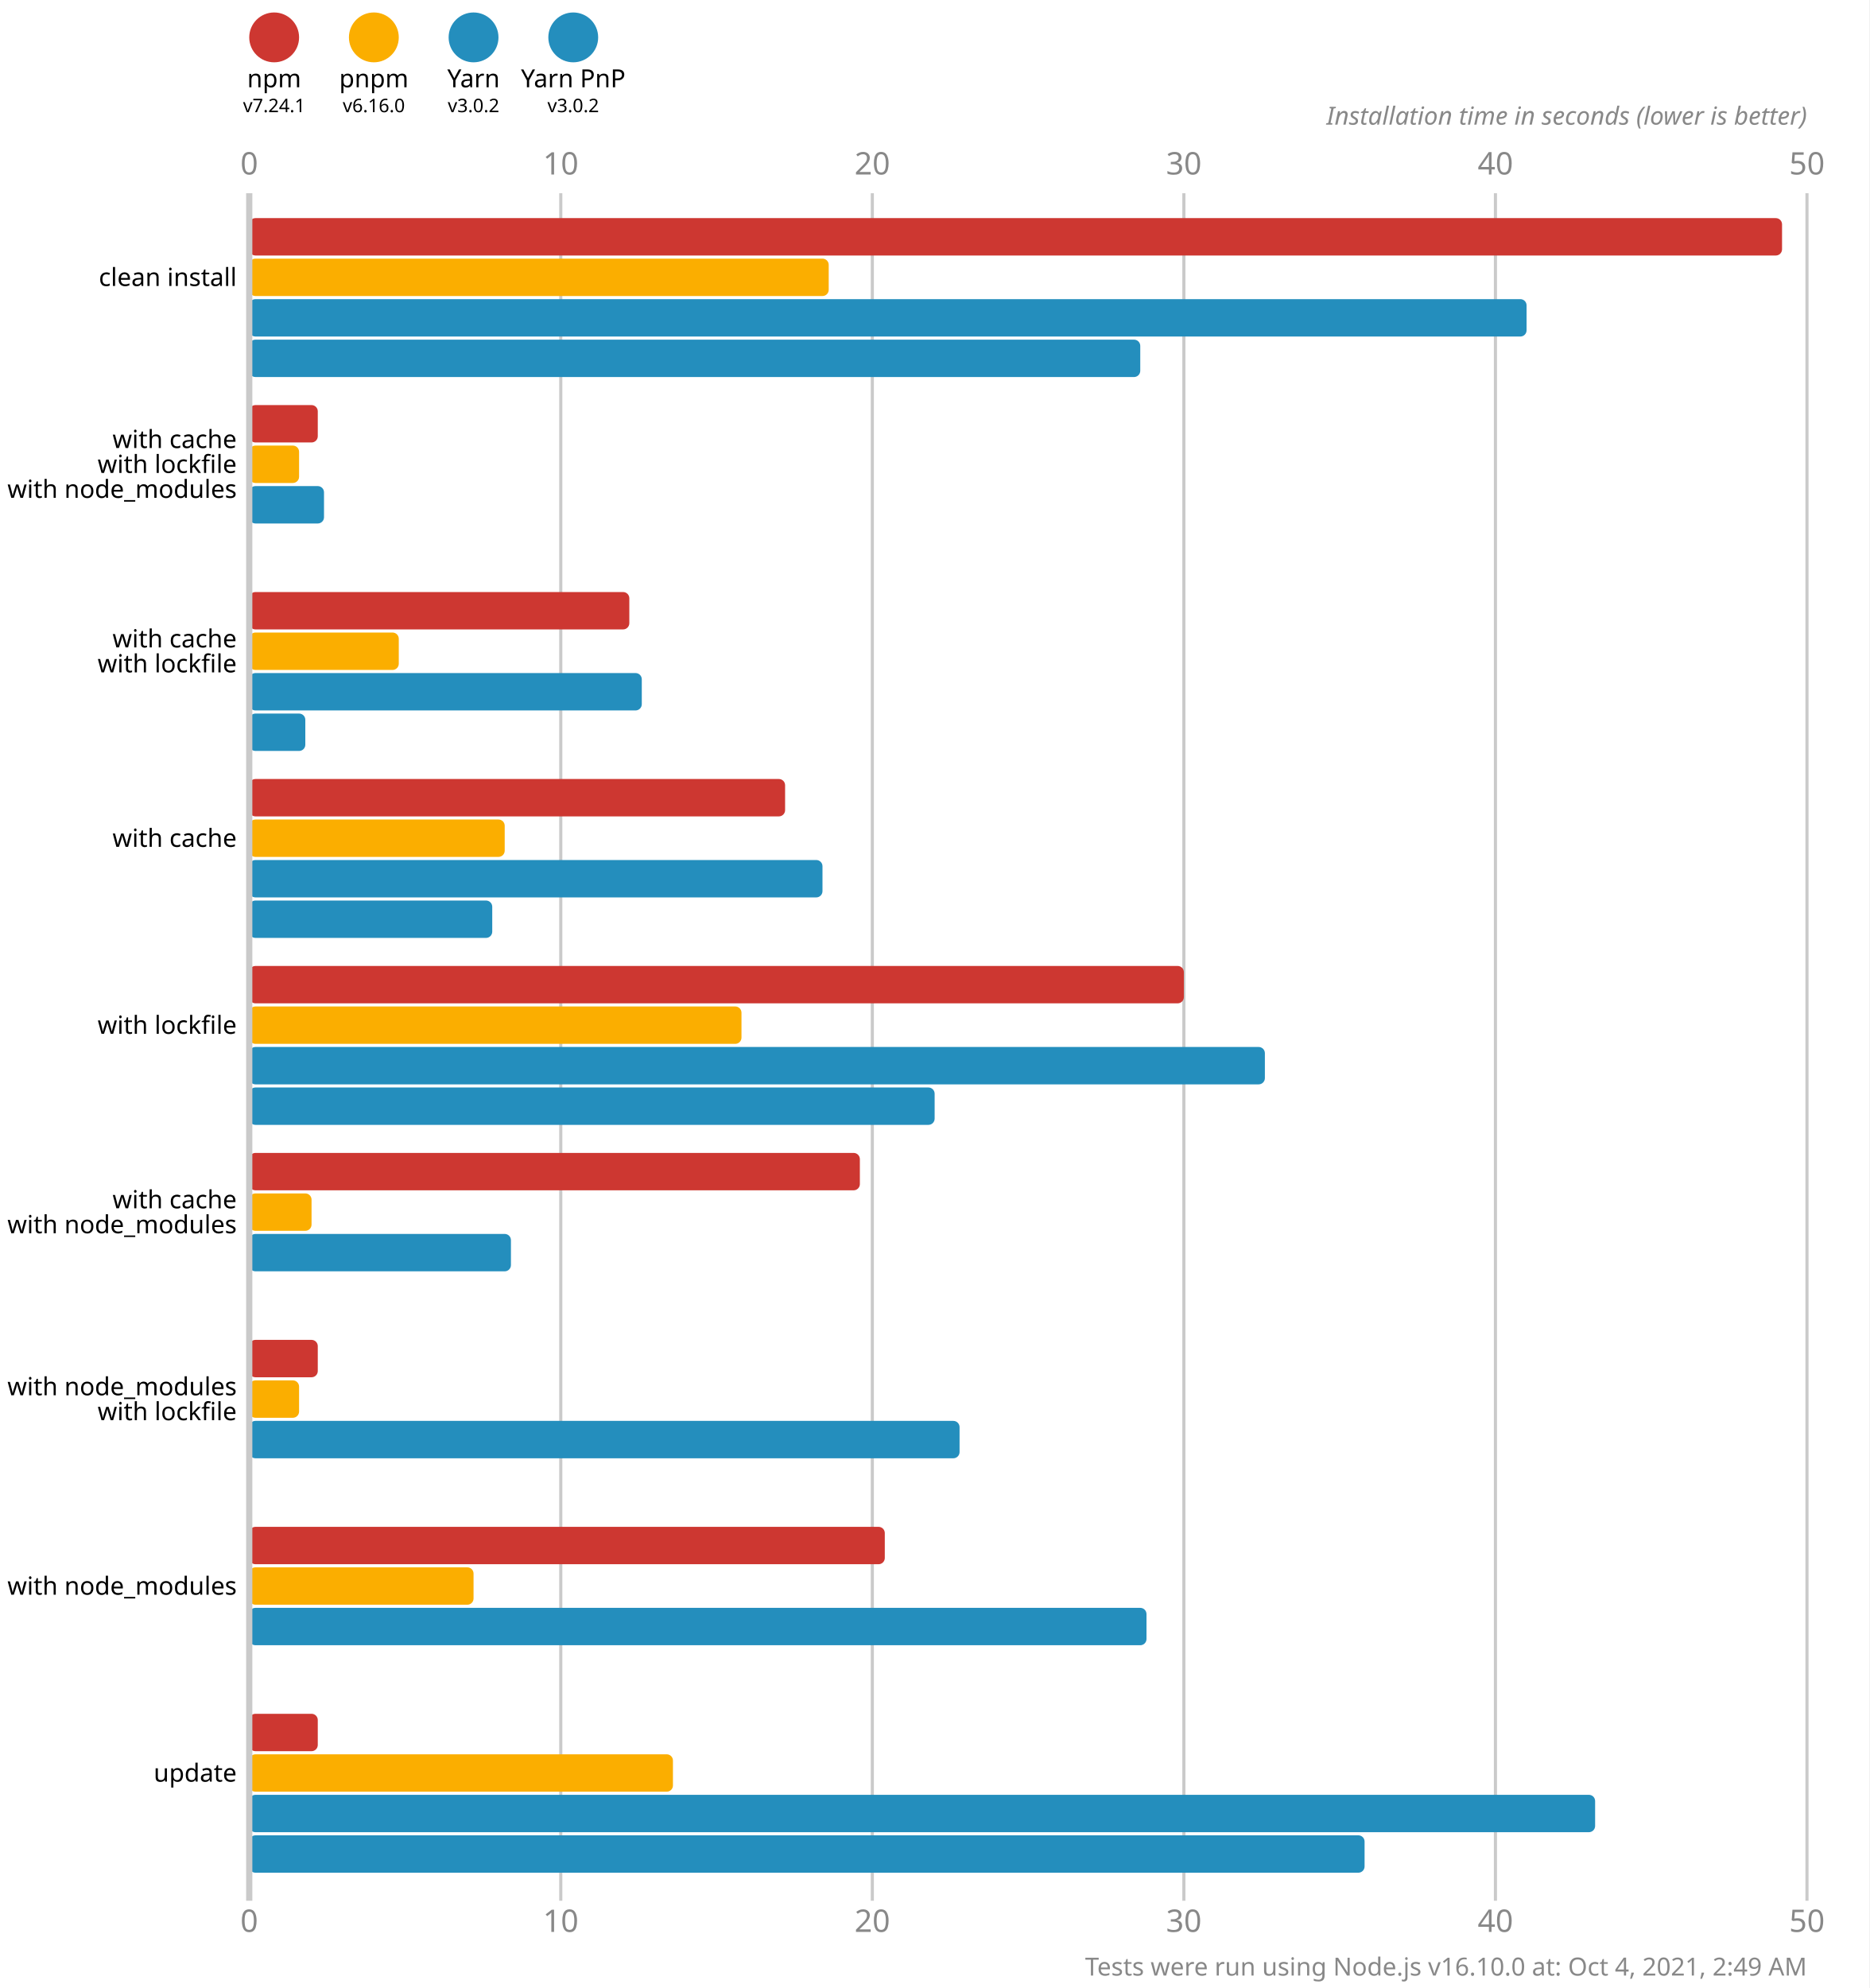
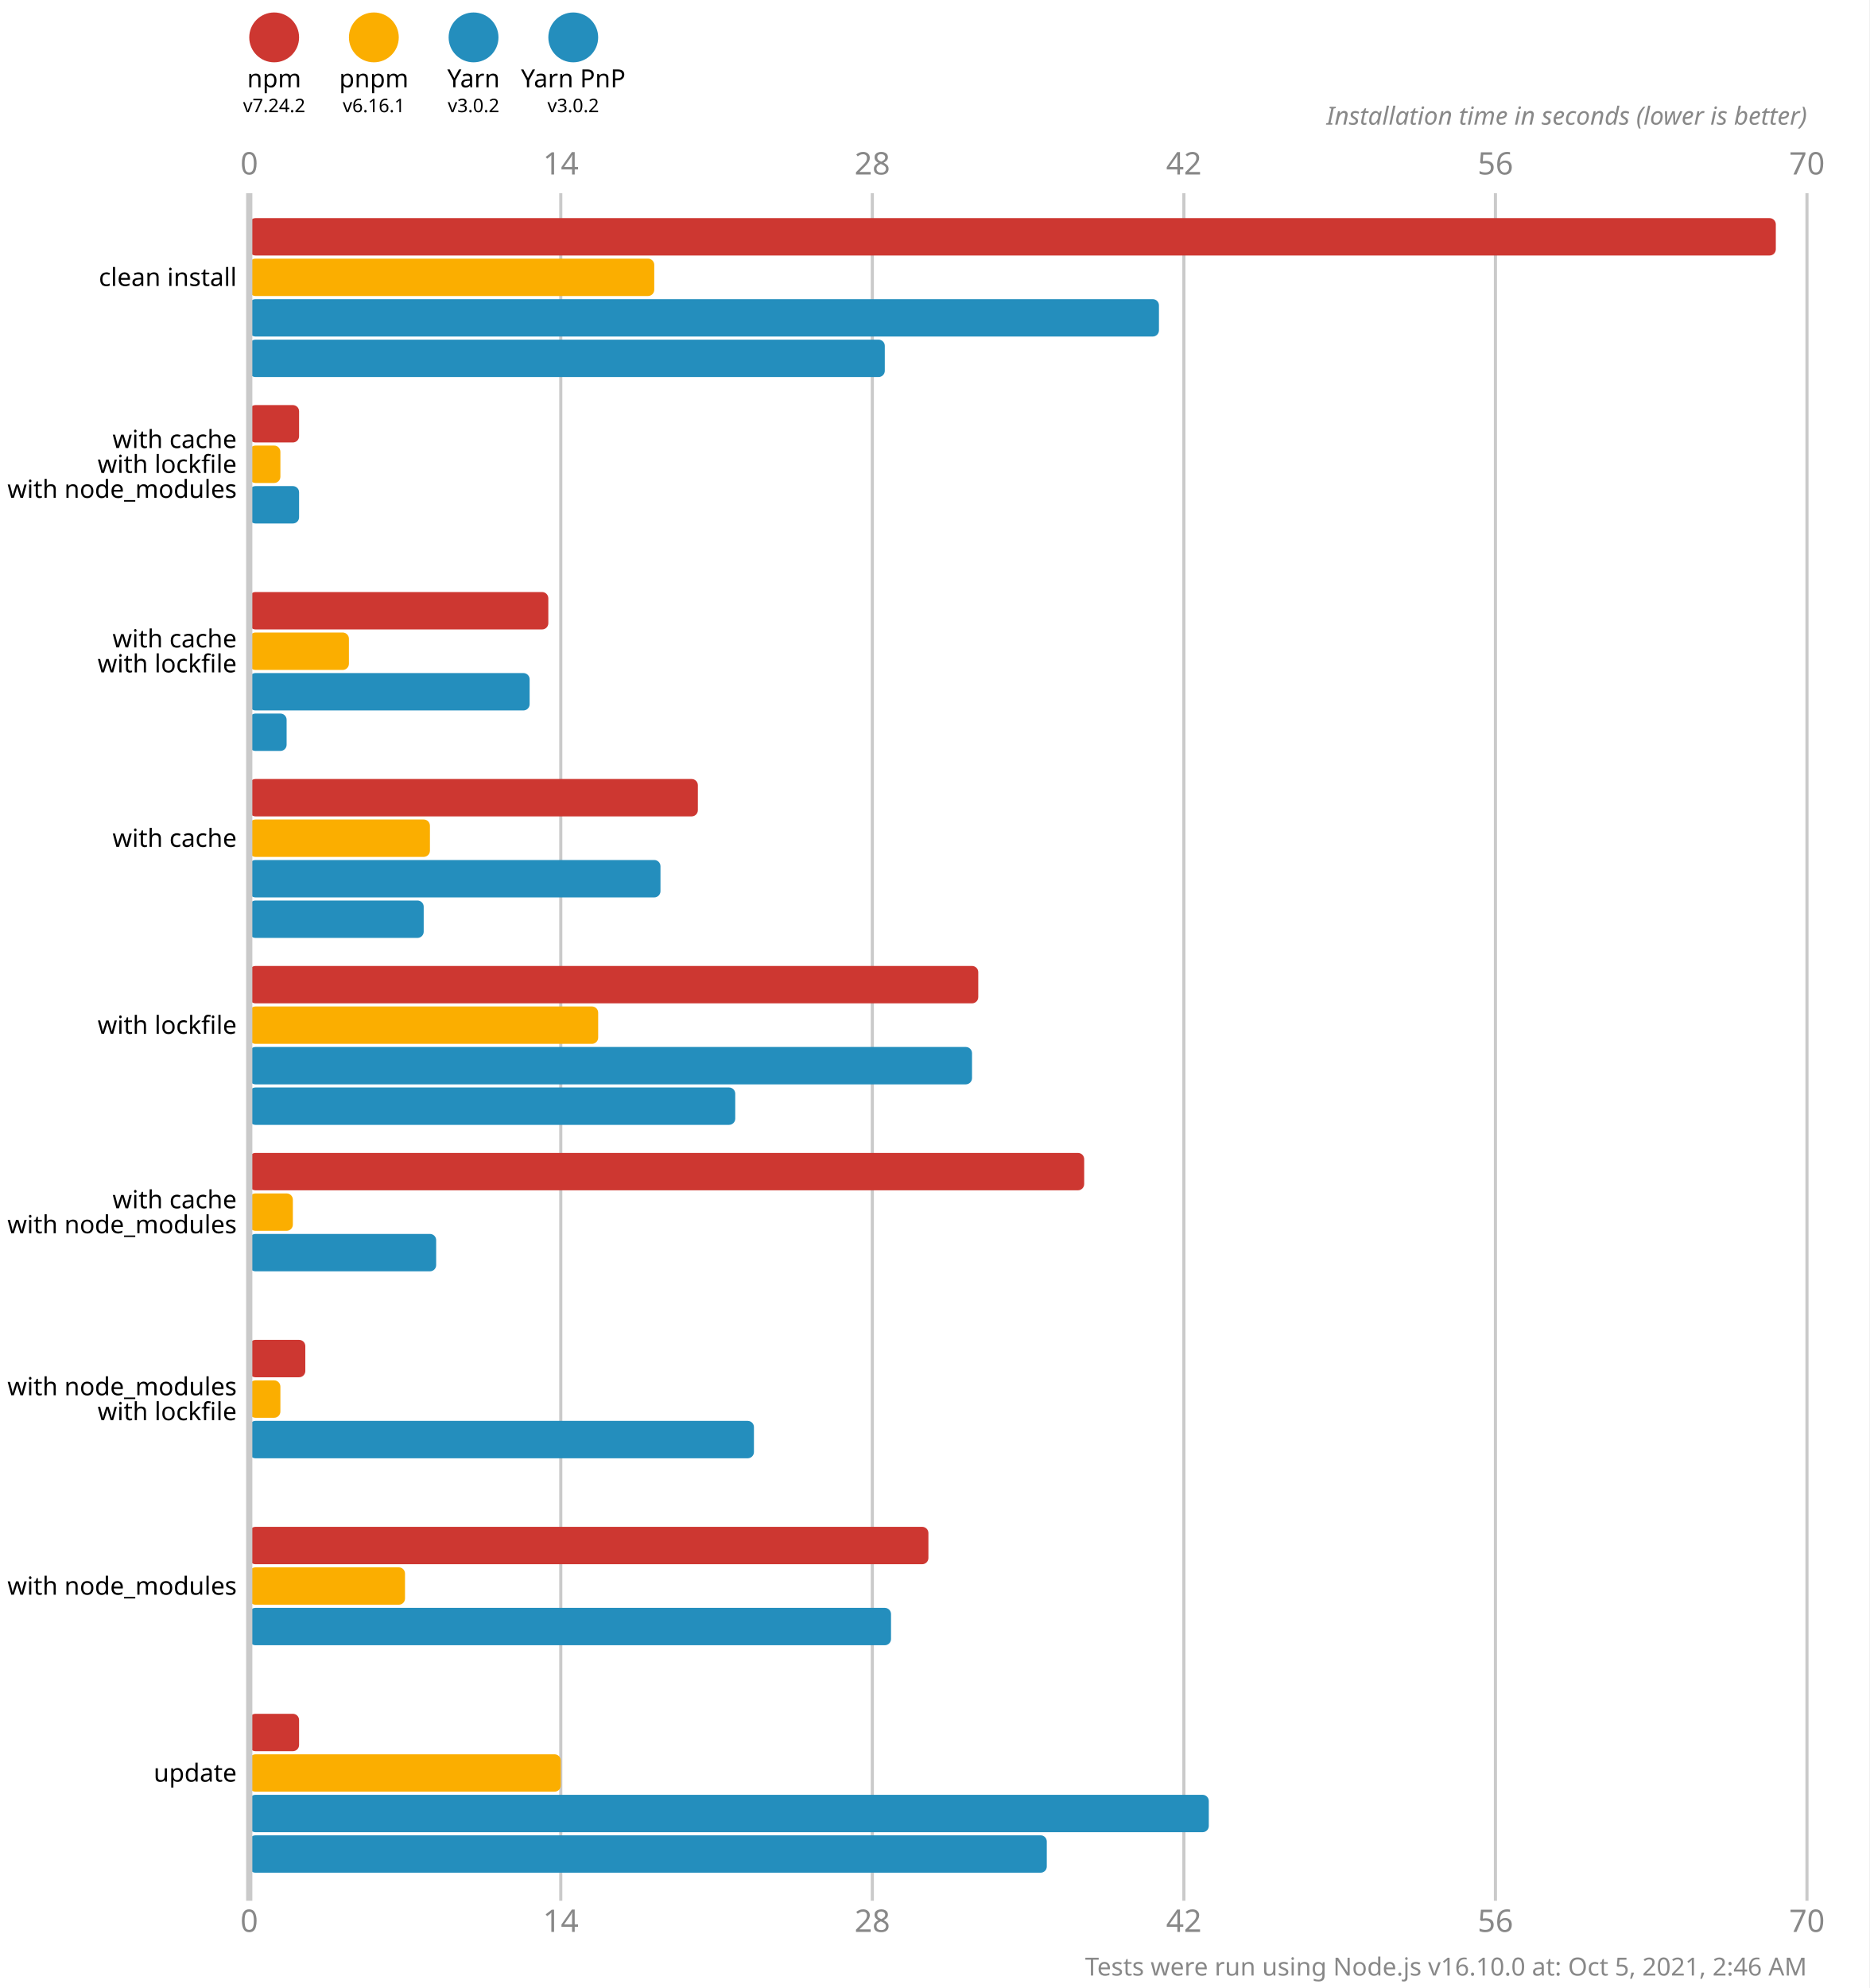
<svg xmlns="http://www.w3.org/2000/svg" version="1.1" viewBox="0 0 300 319">
  <style>
    .font { font-family: sans-serif; }
    .s3 { font-size: 3px; }
    .s4 { font-size: 4px; }
    .s5 { font-size: 5px; }
    .line { stroke: #cacaca; }
    .width { stroke-width: 0.5; }
    .text { fill: #888; }
  </style>
  <rect x="0" y="0" width="300" height="319" fill="#fff" />
  <circle cx="44" cy="6" r="4" fill="#cd3731" />
  <text x="44" y="14" class="font s4" text-anchor="middle">npm</text>
-   <text x="44" y="18" class="font s3" text-anchor="middle">v7.24.1</text>
+   <text x="44" y="18" class="font s3" text-anchor="middle">v7.24.2</text>
  <circle cx="60" cy="6" r="4" fill="#fbae00" />
  <text x="60" y="14" class="font s4" text-anchor="middle">pnpm</text>
-   <text x="60" y="18" class="font s3" text-anchor="middle">v6.16.0</text>
+   <text x="60" y="18" class="font s3" text-anchor="middle">v6.16.1</text>
  <circle cx="76" cy="6" r="4" fill="#248ebd" />
  <text x="76" y="14" class="font s4" text-anchor="middle">Yarn</text>
  <text x="76" y="18" class="font s3" text-anchor="middle">v3.0.2</text>
  <circle cx="92" cy="6" r="4" fill="#248ebd" />
  <text x="92" y="14" class="font s4" text-anchor="middle">Yarn PnP</text>
  <text x="92" y="18" class="font s3" text-anchor="middle">v3.0.2</text>
  <text x="40" y="28" class="font s5 text" text-anchor="middle">0</text>
  <text x="40" y="310" class="font s5 text" text-anchor="middle">0</text>
  <line x1="90" y1="31" x2="90" y2="305" class="line width" />
-   <text x="90" y="28" class="font s5 text" text-anchor="middle">10</text>
-   <text x="90" y="310" class="font s5 text" text-anchor="middle">10</text>
+   <text x="90" y="28" class="font s5 text" text-anchor="middle">14</text>
+   <text x="90" y="310" class="font s5 text" text-anchor="middle">14</text>
  <line x1="140" y1="31" x2="140" y2="305" class="line width" />
-   <text x="140" y="28" class="font s5 text" text-anchor="middle">20</text>
-   <text x="140" y="310" class="font s5 text" text-anchor="middle">20</text>
+   <text x="140" y="28" class="font s5 text" text-anchor="middle">28</text>
+   <text x="140" y="310" class="font s5 text" text-anchor="middle">28</text>
  <line x1="190" y1="31" x2="190" y2="305" class="line width" />
-   <text x="190" y="28" class="font s5 text" text-anchor="middle">30</text>
-   <text x="190" y="310" class="font s5 text" text-anchor="middle">30</text>
+   <text x="190" y="28" class="font s5 text" text-anchor="middle">42</text>
+   <text x="190" y="310" class="font s5 text" text-anchor="middle">42</text>
  <line x1="240" y1="31" x2="240" y2="305" class="line width" />
-   <text x="240" y="28" class="font s5 text" text-anchor="middle">40</text>
-   <text x="240" y="310" class="font s5 text" text-anchor="middle">40</text>
+   <text x="240" y="28" class="font s5 text" text-anchor="middle">56</text>
+   <text x="240" y="310" class="font s5 text" text-anchor="middle">56</text>
  <line x1="290" y1="31" x2="290" y2="305" class="line width" />
-   <text x="290" y="28" class="font s5 text" text-anchor="middle">50</text>
-   <text x="290" y="310" class="font s5 text" text-anchor="middle">50</text>
+   <text x="290" y="28" class="font s5 text" text-anchor="middle">70</text>
+   <text x="290" y="310" class="font s5 text" text-anchor="middle">70</text>
  <text x="290" y="20" class="font s4 text" font-style="italic" text-anchor="end">Installation time in seconds (lower is better)</text>
-   <rect x="40" y="35" width="246" height="6" fill="#cd3731" rx="1" ry="1" />
-   <rect x="40" y="41.5" width="93" height="6" fill="#fbae00" rx="1" ry="1" />
-   <rect x="40" y="48" width="205" height="6" fill="#248ebd" rx="1" ry="1" />
-   <rect x="40" y="54.5" width="143" height="6" fill="#248ebd" rx="1" ry="1" />
-   <rect x="40" y="65" width="11" height="6" fill="#cd3731" rx="1" ry="1" />
-   <rect x="40" y="71.5" width="8" height="6" fill="#fbae00" rx="1" ry="1" />
-   <rect x="40" y="78" width="12" height="6" fill="#248ebd" rx="1" ry="1" />
+   <rect x="40" y="35" width="245" height="6" fill="#cd3731" rx="1" ry="1" />
+   <rect x="40" y="41.5" width="65" height="6" fill="#fbae00" rx="1" ry="1" />
+   <rect x="40" y="48" width="146" height="6" fill="#248ebd" rx="1" ry="1" />
+   <rect x="40" y="54.5" width="102" height="6" fill="#248ebd" rx="1" ry="1" />
+   <rect x="40" y="65" width="8" height="6" fill="#cd3731" rx="1" ry="1" />
+   <rect x="40" y="71.5" width="5" height="6" fill="#fbae00" rx="1" ry="1" />
+   <rect x="40" y="78" width="8" height="6" fill="#248ebd" rx="1" ry="1" />
  <rect x="40" y="84.5" width="0" height="6" fill="#248ebd" rx="1" ry="1" />
-   <rect x="40" y="95" width="61" height="6" fill="#cd3731" rx="1" ry="1" />
-   <rect x="40" y="101.5" width="24" height="6" fill="#fbae00" rx="1" ry="1" />
-   <rect x="40" y="108" width="63" height="6" fill="#248ebd" rx="1" ry="1" />
-   <rect x="40" y="114.5" width="9" height="6" fill="#248ebd" rx="1" ry="1" />
-   <rect x="40" y="125" width="86" height="6" fill="#cd3731" rx="1" ry="1" />
-   <rect x="40" y="131.5" width="41" height="6" fill="#fbae00" rx="1" ry="1" />
-   <rect x="40" y="138" width="92" height="6" fill="#248ebd" rx="1" ry="1" />
-   <rect x="40" y="144.5" width="39" height="6" fill="#248ebd" rx="1" ry="1" />
-   <rect x="40" y="155" width="150" height="6" fill="#cd3731" rx="1" ry="1" />
-   <rect x="40" y="161.5" width="79" height="6" fill="#fbae00" rx="1" ry="1" />
-   <rect x="40" y="168" width="163" height="6" fill="#248ebd" rx="1" ry="1" />
-   <rect x="40" y="174.5" width="110" height="6" fill="#248ebd" rx="1" ry="1" />
-   <rect x="40" y="185" width="98" height="6" fill="#cd3731" rx="1" ry="1" />
-   <rect x="40" y="191.5" width="10" height="6" fill="#fbae00" rx="1" ry="1" />
-   <rect x="40" y="198" width="42" height="6" fill="#248ebd" rx="1" ry="1" />
+   <rect x="40" y="95" width="48" height="6" fill="#cd3731" rx="1" ry="1" />
+   <rect x="40" y="101.5" width="16" height="6" fill="#fbae00" rx="1" ry="1" />
+   <rect x="40" y="108" width="45" height="6" fill="#248ebd" rx="1" ry="1" />
+   <rect x="40" y="114.5" width="6" height="6" fill="#248ebd" rx="1" ry="1" />
+   <rect x="40" y="125" width="72" height="6" fill="#cd3731" rx="1" ry="1" />
+   <rect x="40" y="131.5" width="29" height="6" fill="#fbae00" rx="1" ry="1" />
+   <rect x="40" y="138" width="66" height="6" fill="#248ebd" rx="1" ry="1" />
+   <rect x="40" y="144.5" width="28" height="6" fill="#248ebd" rx="1" ry="1" />
+   <rect x="40" y="155" width="117" height="6" fill="#cd3731" rx="1" ry="1" />
+   <rect x="40" y="161.5" width="56" height="6" fill="#fbae00" rx="1" ry="1" />
+   <rect x="40" y="168" width="116" height="6" fill="#248ebd" rx="1" ry="1" />
+   <rect x="40" y="174.5" width="78" height="6" fill="#248ebd" rx="1" ry="1" />
+   <rect x="40" y="185" width="134" height="6" fill="#cd3731" rx="1" ry="1" />
+   <rect x="40" y="191.5" width="7" height="6" fill="#fbae00" rx="1" ry="1" />
+   <rect x="40" y="198" width="30" height="6" fill="#248ebd" rx="1" ry="1" />
  <rect x="40" y="204.5" width="0" height="6" fill="#248ebd" rx="1" ry="1" />
-   <rect x="40" y="215" width="11" height="6" fill="#cd3731" rx="1" ry="1" />
-   <rect x="40" y="221.5" width="8" height="6" fill="#fbae00" rx="1" ry="1" />
-   <rect x="40" y="228" width="114" height="6" fill="#248ebd" rx="1" ry="1" />
+   <rect x="40" y="215" width="9" height="6" fill="#cd3731" rx="1" ry="1" />
+   <rect x="40" y="221.5" width="5" height="6" fill="#fbae00" rx="1" ry="1" />
+   <rect x="40" y="228" width="81" height="6" fill="#248ebd" rx="1" ry="1" />
  <rect x="40" y="234.5" width="0" height="6" fill="#248ebd" rx="1" ry="1" />
-   <rect x="40" y="245" width="102" height="6" fill="#cd3731" rx="1" ry="1" />
-   <rect x="40" y="251.5" width="36" height="6" fill="#fbae00" rx="1" ry="1" />
-   <rect x="40" y="258" width="144" height="6" fill="#248ebd" rx="1" ry="1" />
+   <rect x="40" y="245" width="109" height="6" fill="#cd3731" rx="1" ry="1" />
+   <rect x="40" y="251.5" width="25" height="6" fill="#fbae00" rx="1" ry="1" />
+   <rect x="40" y="258" width="103" height="6" fill="#248ebd" rx="1" ry="1" />
  <rect x="40" y="264.5" width="0" height="6" fill="#248ebd" rx="1" ry="1" />
-   <rect x="40" y="275" width="11" height="6" fill="#cd3731" rx="1" ry="1" />
-   <rect x="40" y="281.5" width="68" height="6" fill="#fbae00" rx="1" ry="1" />
-   <rect x="40" y="288" width="216" height="6" fill="#248ebd" rx="1" ry="1" />
-   <rect x="40" y="294.5" width="179" height="6" fill="#248ebd" rx="1" ry="1" />
+   <rect x="40" y="275" width="8" height="6" fill="#cd3731" rx="1" ry="1" />
+   <rect x="40" y="281.5" width="50" height="6" fill="#fbae00" rx="1" ry="1" />
+   <rect x="40" y="288" width="154" height="6" fill="#248ebd" rx="1" ry="1" />
+   <rect x="40" y="294.5" width="128" height="6" fill="#248ebd" rx="1" ry="1" />
  <line x1="40" y1="31" x2="40" y2="305" class="line" />
  <text x="38" y="44.5" class="font s4" dominant-baseline="middle" text-anchor="end">clean install</text>
  <text x="38" y="70.5" class="font s4" dominant-baseline="middle" text-anchor="end">with cache</text>
  <text x="38" y="74.5" class="font s4" dominant-baseline="middle" text-anchor="end">with lockfile</text>
  <text x="38" y="78.5" class="font s4" dominant-baseline="middle" text-anchor="end">with node_modules</text>
  <text x="38" y="102.5" class="font s4" dominant-baseline="middle" text-anchor="end">with cache</text>
  <text x="38" y="106.5" class="font s4" dominant-baseline="middle" text-anchor="end">with lockfile</text>
  <text x="38" y="134.5" class="font s4" dominant-baseline="middle" text-anchor="end">with cache</text>
  <text x="38" y="164.5" class="font s4" dominant-baseline="middle" text-anchor="end">with lockfile</text>
  <text x="38" y="192.5" class="font s4" dominant-baseline="middle" text-anchor="end">with cache</text>
  <text x="38" y="196.5" class="font s4" dominant-baseline="middle" text-anchor="end">with node_modules</text>
  <text x="38" y="222.5" class="font s4" dominant-baseline="middle" text-anchor="end">with node_modules</text>
  <text x="38" y="226.5" class="font s4" dominant-baseline="middle" text-anchor="end">with lockfile</text>
  <text x="38" y="254.5" class="font s4" dominant-baseline="middle" text-anchor="end">with node_modules</text>
  <text x="38" y="284.5" class="font s4" dominant-baseline="middle" text-anchor="end">update</text>
-   <text x="290" y="317" class="font s4 text" text-anchor="end">Tests were run using Node.js v16.10.0 at: Oct 4, 2021, 2:49 AM</text>
+   <text x="290" y="317" class="font s4 text" text-anchor="end">Tests were run using Node.js v16.10.0 at: Oct 5, 2021, 2:46 AM</text>
</svg>
